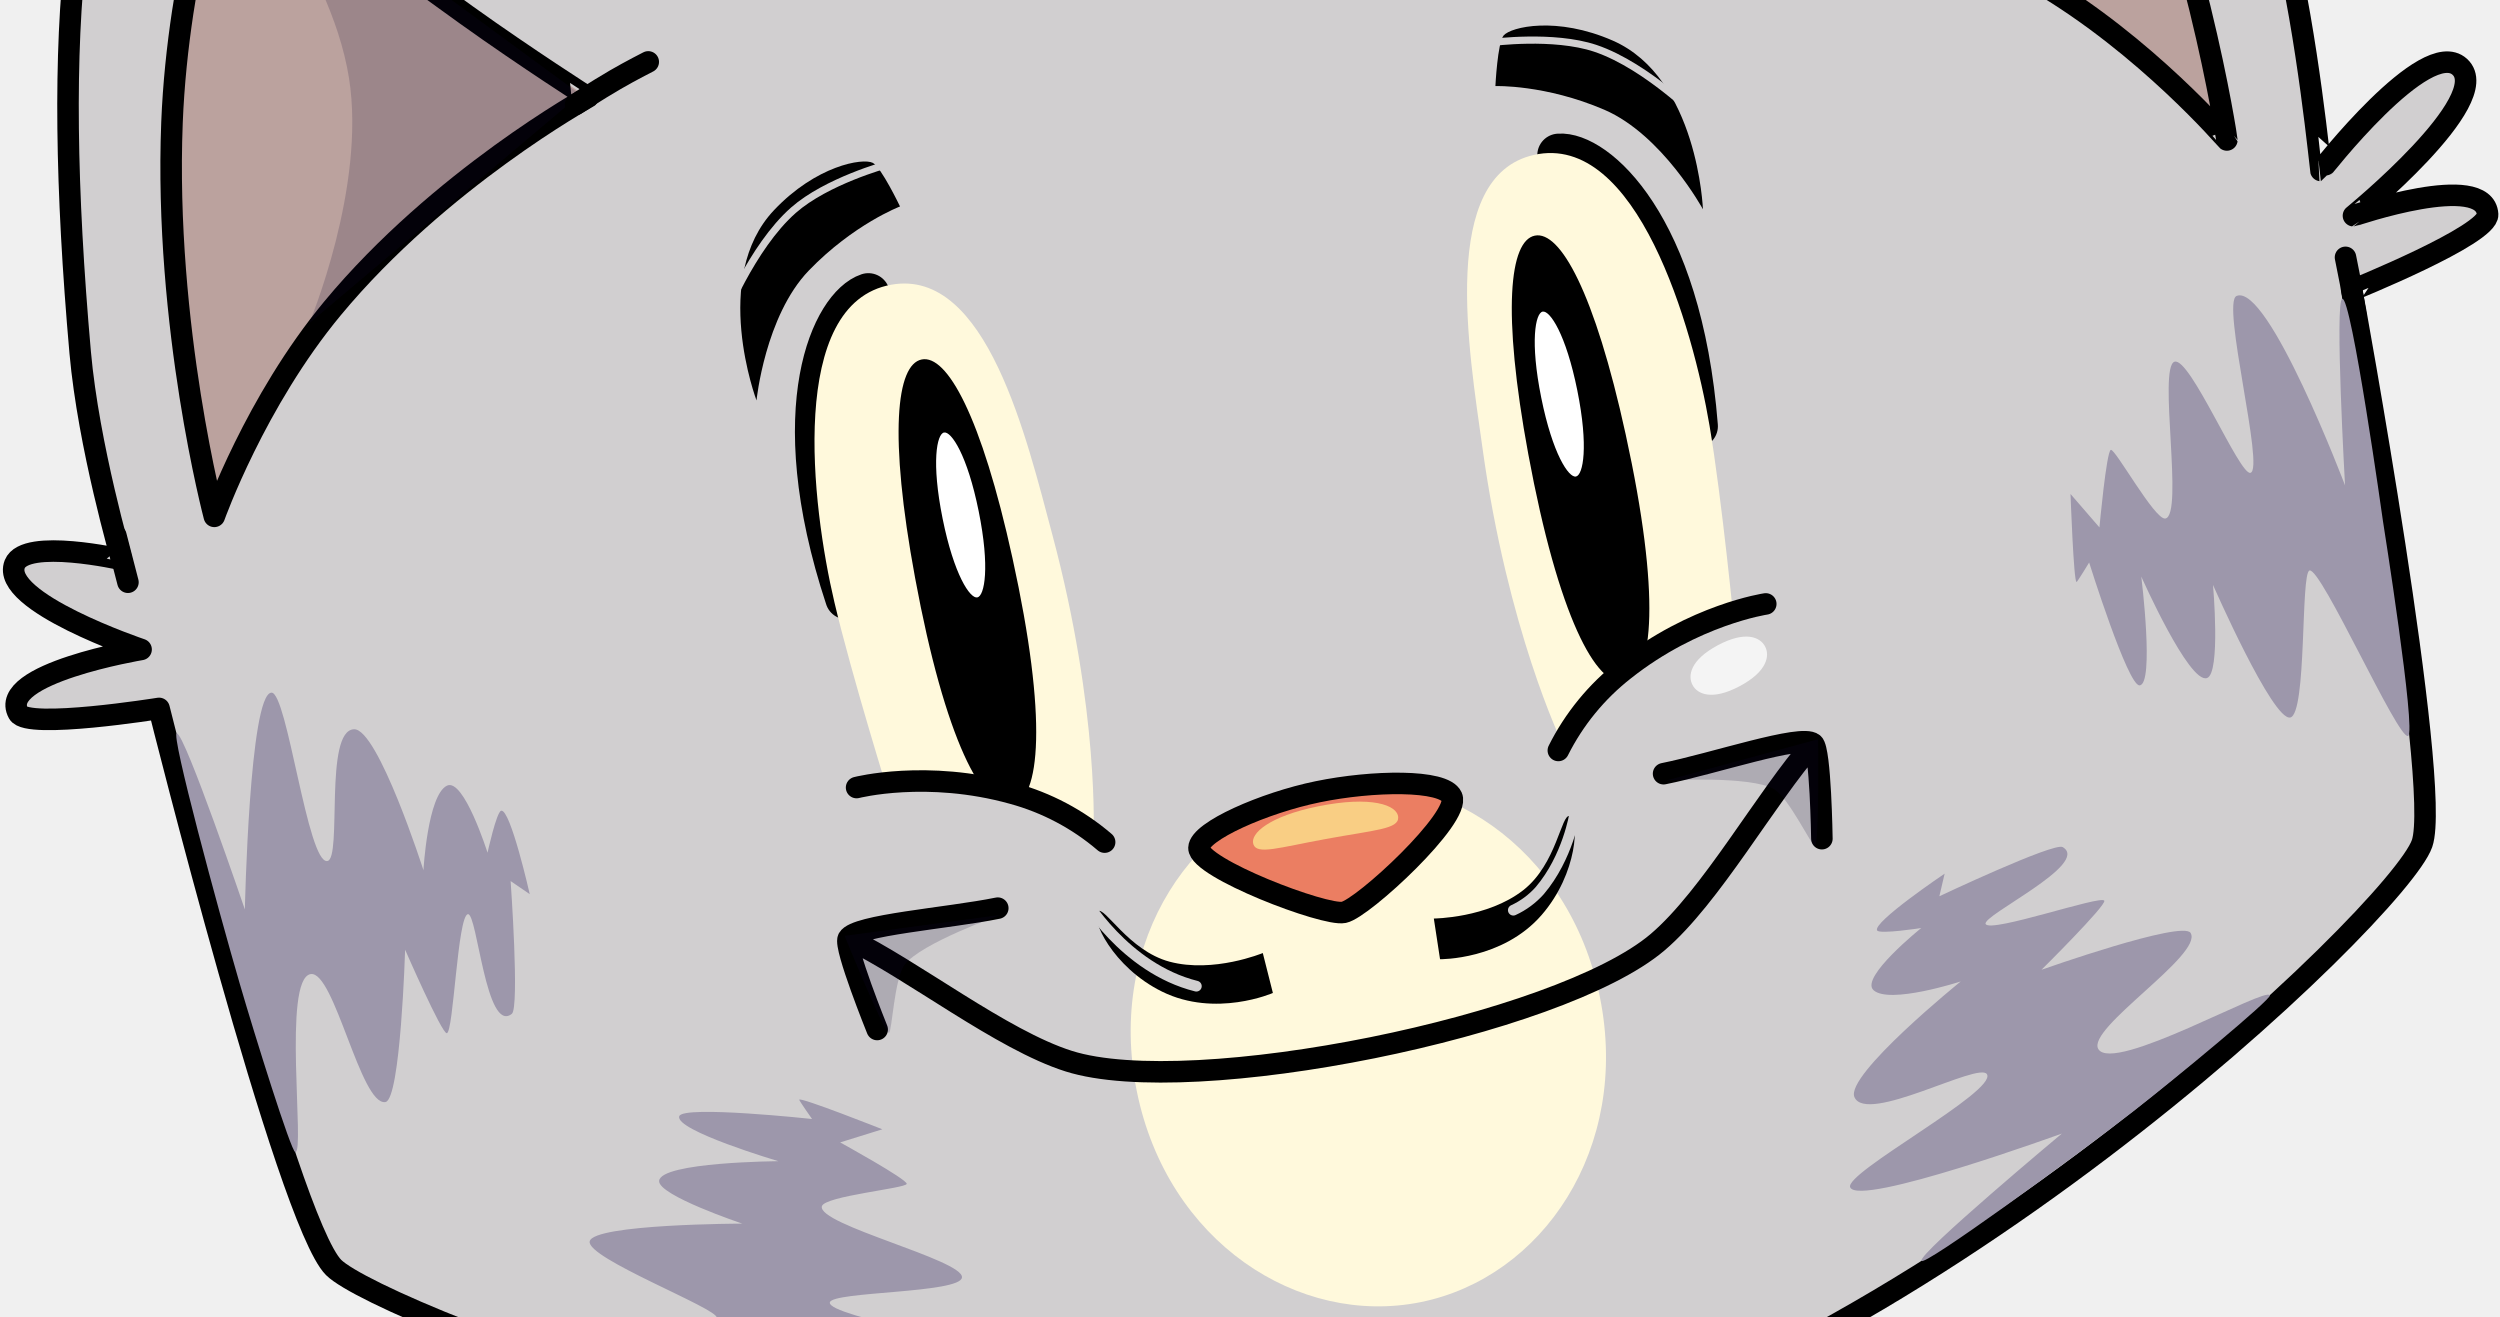
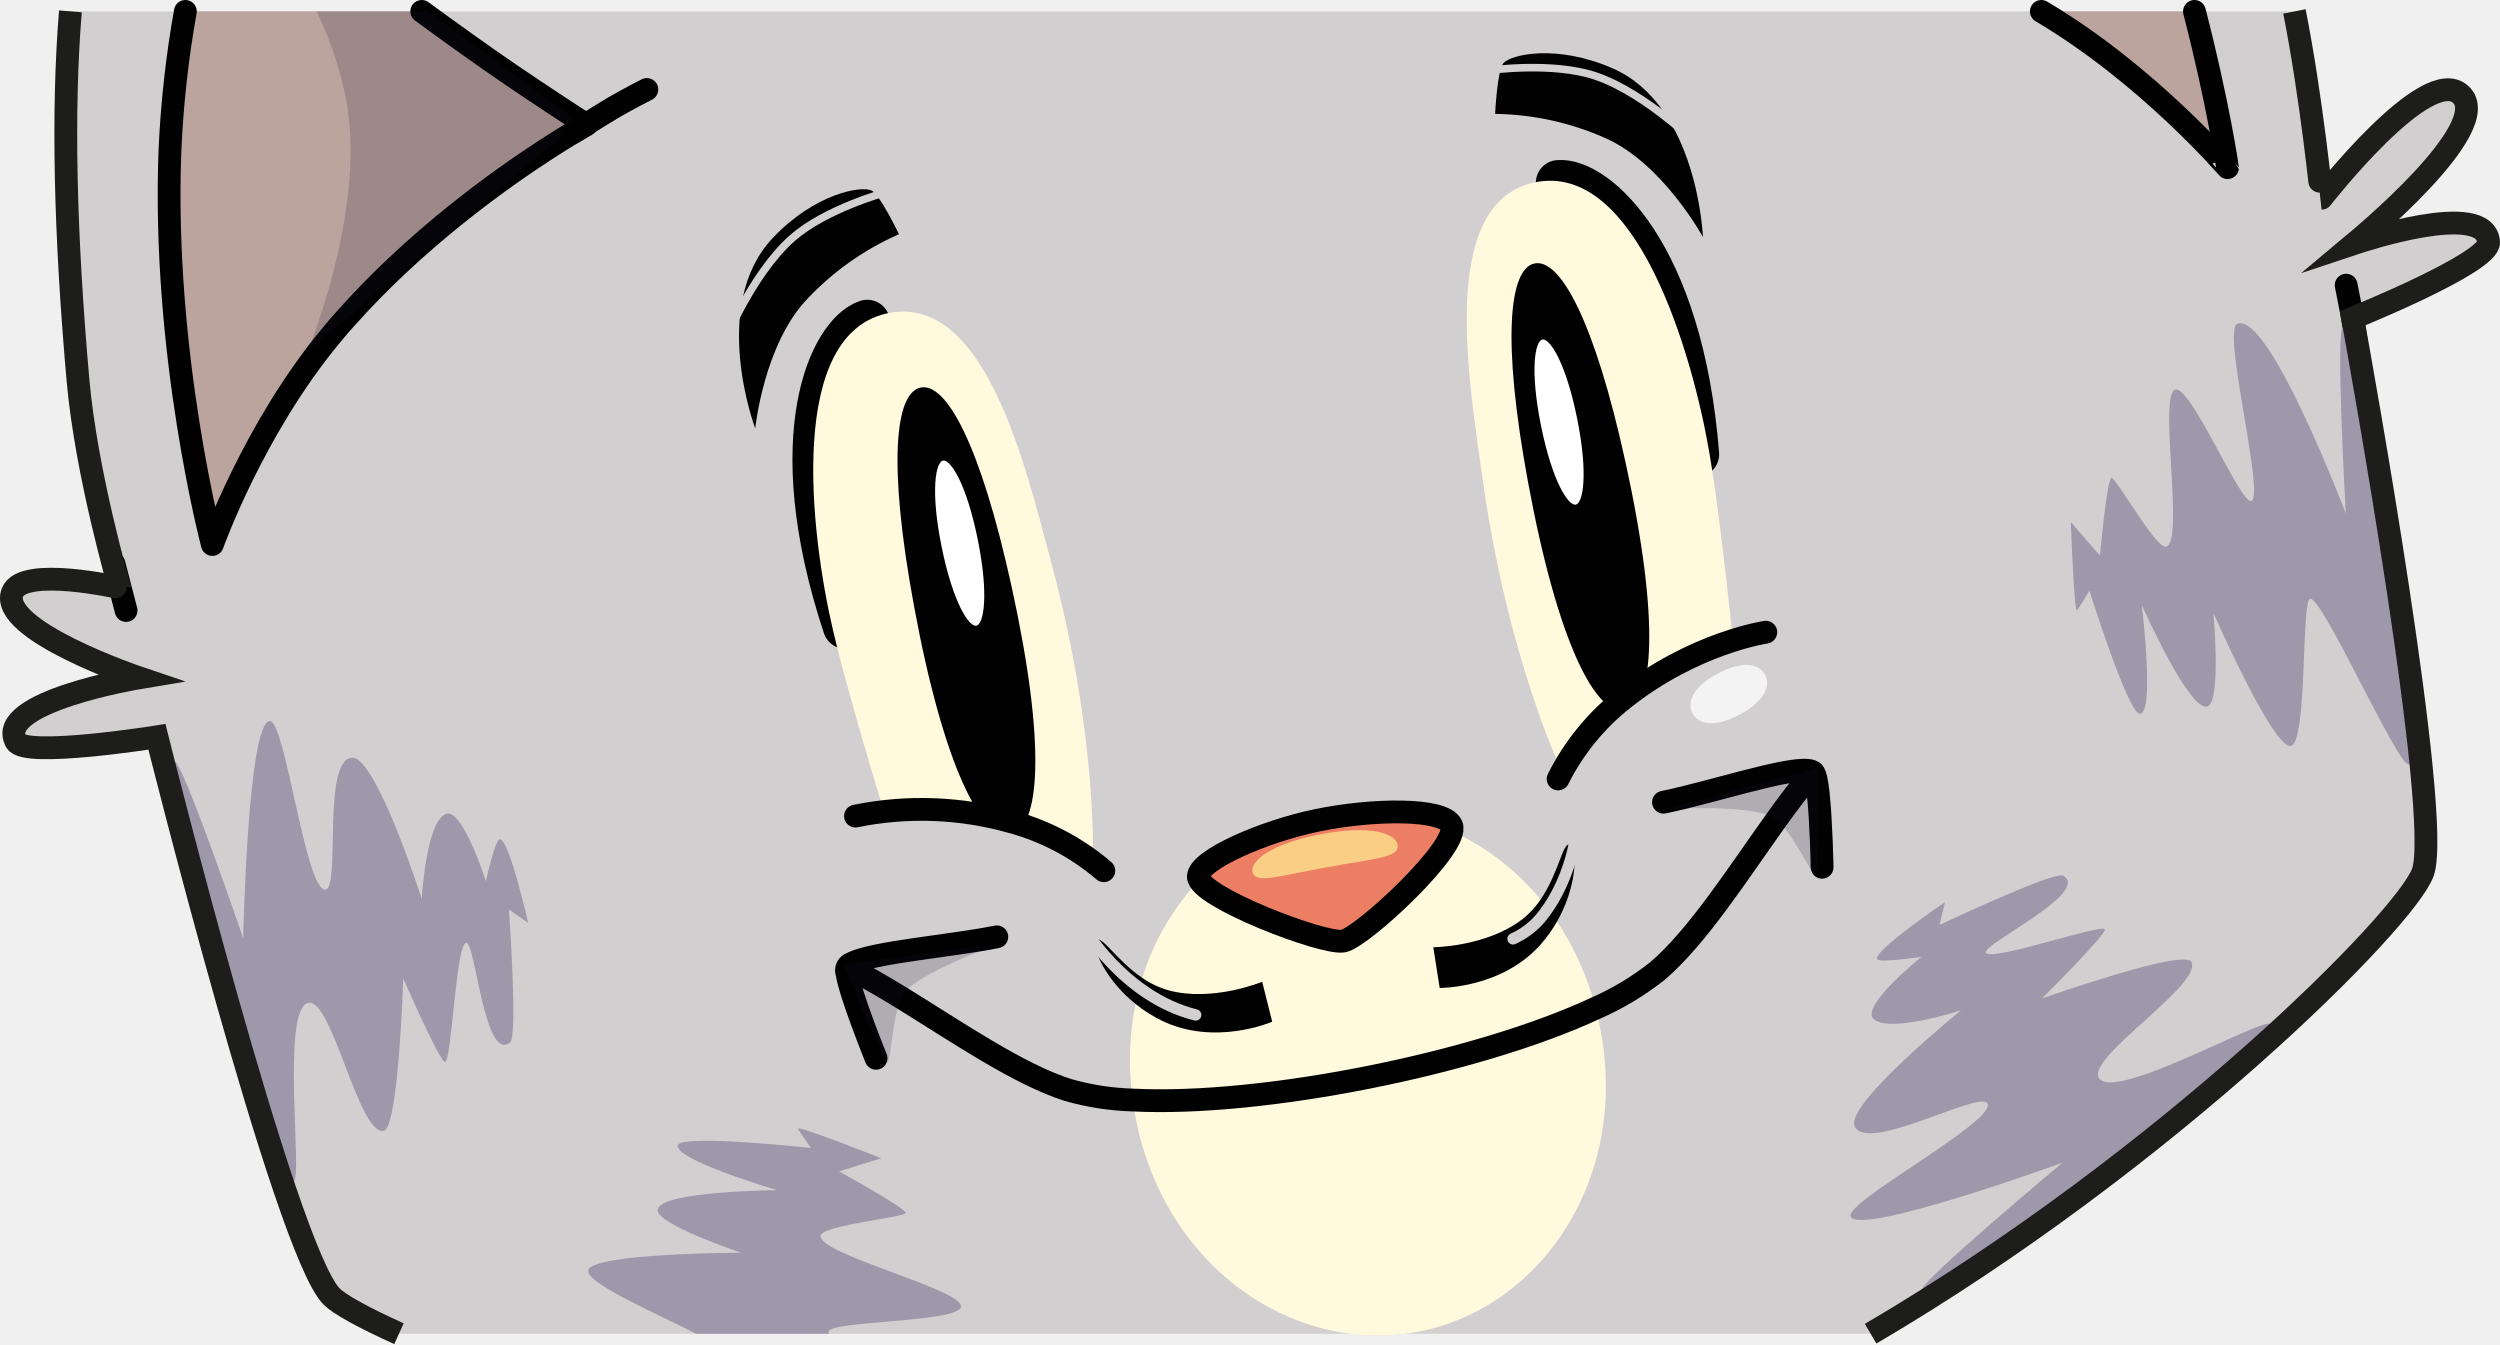
- <svg xmlns="http://www.w3.org/2000/svg" width="697" height="367" viewBox="0 0 697 367" fill="none">
-   <path d="M407.227 410.493C532.783 385.093 668.678 254.108 675.268 235.176C680.991 218.713 655.699 80.968 655.699 80.948C655.699 80.927 693.9 65.552 693.547 59.788C692.801 47.577 656.152 60.141 656.142 60.141C656.132 60.141 695.814 27.788 685.788 18.629C676.275 9.944 647.063 47.536 647.053 47.536C647.043 47.536 643.264 9.42 636.906 -16.223C613.477 -110.501 576.274 -166.814 549.994 -179.429C531.544 -188.326 404.889 -38.56 404.829 -38.54C404.768 -38.52 361.005 -51.699 324.064 -54.52C283.999 -57.543 234.885 -50.49 234.875 -50.49C234.865 -50.49 249.92 -47.417 259.936 -44.032C279.676 -37.361 306.692 -23.699 306.702 -23.699C306.712 -23.699 280.502 -24.444 267.463 -25.714C250.575 -27.407 217.271 -33.271 217.261 -33.271C217.251 -33.271 226.391 -25.845 239.682 -12.545C239.843 -13.401 59.309 -92.002 44.526 -77.312C20.171 -53.13 14.296 7.183 22.357 98.288C24.685 124.384 33.915 155.991 33.915 156.001C33.915 156.011 7.081 149.906 4.118 157.271C-0.063 167.8 39.337 181.07 39.337 181.07C39.337 181.07 -0.97 187.8 5.126 198.833C7.645 203.397 44.345 197.503 44.345 197.503C44.345 197.503 80.056 340.417 93.015 353.374C105.974 366.332 282.034 435.814 407.227 410.493Z" fill="#D1CFD0" stroke="black" stroke-width="6" stroke-linecap="round" stroke-linejoin="round" />
-   <path d="M434.597 43.255C444.552 42.469 468.495 62.489 472.949 118.822" stroke="black" stroke-width="12" stroke-linecap="round" stroke-linejoin="round" />
-   <path d="M435.311 206.672C435.311 206.672 444.632 196.072 454.104 189.644C466.337 181.342 483.599 175.427 483.599 175.427C483.599 175.427 480.112 139.366 476.615 118.651C471.98 91.225 456.331 36.725 427.643 43.194C401.201 49.158 409.505 97.603 413.304 124.807C420.307 175.518 435.311 206.662 435.311 206.672Z" fill="#FFF9DC" />
-   <path d="M427.917 65.693C434.971 64.272 444.554 81.411 453.24 121.109C463.075 166.016 461.009 188.455 453.039 190.067C445.068 191.679 434.447 171.8 426.084 126.59C418.697 86.64 420.874 67.113 427.917 65.693Z" fill="black" />
-   <path d="M430.082 86.881C432.097 86.468 436.591 93.158 439.756 108.856C442.92 124.554 441.388 132.454 439.373 132.857C437.357 133.26 432.863 126.569 429.699 110.882C426.535 95.194 428.067 87.284 430.082 86.881Z" fill="white" />
-   <path d="M474.779 58.346C474.779 58.346 473.379 21.761 449.668 11.333C434.07 4.481 421.262 7.474 419.206 9.892C417.503 11.907 416.919 23.998 416.919 23.998C416.919 23.998 430.815 23.525 447.29 30.598C463.473 37.58 474.779 58.346 474.779 58.346Z" fill="black" />
-   <path d="M415.974 11.838C415.974 11.838 433.104 9.571 444.743 13.461C459.545 18.418 474.973 34.267 474.973 34.267" stroke="#D1CFD0" stroke-width="2" stroke-linecap="round" stroke-linejoin="round" />
-   <path d="M568.304 -4.906C528.189 -28.393 482.229 -36.675 482.219 -36.685C486.055 -49.838 491.116 -62.602 497.334 -74.811C517.487 -113.422 545.128 -144.727 545.128 -144.737C545.128 -144.747 569.775 -114.318 586.593 -77.038C612.239 -20.231 620.854 39.014 620.854 39.024C620.854 39.034 598.242 12.636 568.304 -4.906Z" fill="#BBA29E" stroke="black" stroke-width="6" stroke-linecap="round" stroke-linejoin="round" />
-   <path d="M242.098 82.157C232.606 85.3 218.327 113.049 236.052 166.662" stroke="black" stroke-width="12" stroke-linecap="round" stroke-linejoin="round" />
-   <path d="M304.867 233.02C304.867 233.02 292.16 226.864 280.935 224.617C266.444 221.705 248.236 222.955 248.236 222.955C248.236 222.955 237.454 188.375 232.637 167.921C226.258 140.848 219.537 84.555 248.488 79.376C275.161 74.61 286.285 122.51 293.39 149.06C306.6 198.481 304.867 233.01 304.867 233.02Z" fill="#FFF9DC" />
-   <path d="M256.964 100.222C249.91 101.643 247.734 121.159 255.12 161.079C263.483 206.289 274.104 226.168 282.075 224.556C290.046 222.944 292.152 200.506 282.277 155.598C273.59 115.94 264.007 98.791 256.964 100.222Z" fill="black" />
-   <path d="M263.191 120.585C261.175 120.988 259.634 128.897 262.798 144.585C265.962 160.273 270.466 166.973 272.481 166.56C274.497 166.147 276.028 158.248 272.864 142.56C269.7 126.872 265.206 120.172 263.191 120.585Z" fill="white" />
-   <path d="M210.913 111.639C210.913 111.639 198.004 77.381 215.82 58.57C227.529 46.197 240.488 43.98 243.329 45.401C245.667 46.58 250.927 57.562 250.927 57.562C250.927 57.562 237.938 62.52 225.494 75.427C213.281 88.112 210.923 111.639 210.913 111.639Z" fill="black" />
-   <path d="M366.97 219.186C400.928 212.324 437.557 235.921 446.062 278.048C454.567 320.175 429.99 356.215 396.021 363.047C362.052 369.878 325.434 346.301 316.929 304.174C308.424 262.048 333.011 226.077 366.97 219.186Z" fill="#FFF9DC" />
-   <path d="M247.098 45.933C247.098 45.933 230.421 50.497 221.221 58.598C209.502 68.906 201.44 89.49 201.44 89.49" stroke="#D1CFD0" stroke-width="2" stroke-linecap="round" stroke-linejoin="round" />
-   <path d="M404.76 222.127C407.38 227.88 379.991 253.271 374.65 254.369C369.31 255.468 334.112 241.996 334.273 236.384C334.414 231.739 352.482 223.8 367.375 220.747C382.591 217.603 402.543 217.251 404.76 222.127Z" fill="#EB7E62" stroke="black" stroke-width="6" stroke-linecap="round" stroke-linejoin="round" />
-   <path d="M367.539 224.798C382.241 221.826 389.657 224.395 389.818 227.871C389.979 231.136 383.44 231.388 369.594 233.917C356.374 236.345 350.449 238.36 349.441 235.388C348.433 232.416 353.854 227.559 367.539 224.798Z" fill="#F9CE84" />
-   <path d="M92.743 85.925C122.62 49.924 163.924 27.123 163.935 27.113C163.945 27.103 147.147 16.423 130.036 4.181C103.071 -15.124 82.726 -31.084 70.816 -40.636C67.309 -43.397 62.543 -47.276 62.543 -47.276C62.543 -47.276 49.624 -8.424 47.952 34.136C45.725 90.963 59.751 143.961 59.751 143.961C59.751 143.961 71.148 111.94 92.743 85.925Z" fill="#BBA29E" stroke="black" stroke-width="6" stroke-linecap="round" stroke-linejoin="round" />
-   <path d="M354.88 276.841L352.068 265.707C352.068 265.707 338.324 271.4 326.06 268.115C314.613 265.032 307.922 252.508 306.098 254.09C303.912 255.944 310.129 269.647 323.995 276.468C338.918 283.823 354.88 276.841 354.88 276.841ZM401.484 267.43L399.751 256.085C399.751 256.085 414.635 255.994 424.651 248.205C434.012 240.921 435.292 226.795 437.62 227.53C440.35 228.397 439.927 243.44 429.81 255.097C418.907 267.672 401.495 267.43 401.484 267.43Z" fill="black" />
-   <path d="M333.539 274.945C313.385 269.907 302.049 250.108 302.049 250.108" stroke="#D1CFD0" stroke-width="3" stroke-linecap="round" stroke-linejoin="round" />
-   <path d="M421.917 253.755C424.726 252.463 427.237 250.604 429.293 248.294C437.153 239.025 439.037 226.924 439.037 226.924" stroke="#D1CFD0" stroke-width="3" stroke-linecap="round" stroke-linejoin="round" />
-   <path d="M62.343 -45.039C62.343 -45.039 92.029 -11.376 97.299 21.763C102.146 52.202 86.215 90.116 86.215 90.126L161.79 26.337L95.727 -22.147C95.727 -22.147 62.343 -45.029 62.343 -45.039Z" fill="#110633" fill-opacity="0.18" />
-   <path d="M653.925 71.749C653.925 71.749 654.932 76.897 655.346 78.922C655.809 81.502 656.353 85.049 656.837 88.101" stroke="black" stroke-width="6" stroke-linecap="round" stroke-linejoin="round" />
-   <path d="M32.305 149.322C33.42 153.655 34.542 157.991 35.67 162.331" stroke="black" stroke-width="6" stroke-linecap="round" stroke-linejoin="round" />
-   <path d="M49.303 204.475C51.55 204.526 68.268 253.564 68.268 253.564C68.268 253.564 69.537 193.402 75.684 193.11C80.067 192.929 85.761 240.97 91.273 240.053C95.444 239.368 90.265 203.589 98.709 203.317C105.38 203.095 118.057 242.612 118.057 242.612C118.057 242.612 119.225 221.675 124.606 219.045C129.302 216.758 135.923 237.735 135.923 237.735C135.923 237.735 138.432 226.299 139.732 226.027C142.311 225.493 147.692 249.282 147.692 249.292L142.362 245.645C142.362 245.645 144.881 280.91 142.694 282.663C135.489 288.335 133.071 254.652 130.471 254.874C127.569 255.126 126.44 287.943 124.566 288.063C123.145 288.164 112.948 264.779 112.948 264.779C112.948 264.779 111.688 306.542 107.466 307.248C100.573 308.437 93.197 270.502 86.607 271.58C78.667 272.889 85.096 321.404 82.335 321.223C81.176 321.152 70.998 288.537 66.857 274.31C60.811 253.574 47.53 204.435 49.303 204.475ZM664.375 145.321C664.375 145.321 655.568 82.449 653.009 83.305C650.893 84.02 653.795 135.316 653.795 135.316C653.795 135.316 632.392 78.892 623.565 82.509C619.212 84.282 631.465 130.872 627.414 131.83C624.391 132.565 610.566 99.436 606.253 100.847C601.608 102.378 608.923 143.729 603.683 144.565C600.751 145.029 589.727 125.029 588.498 125.421C587.269 125.814 585.324 147.044 585.324 147.044L577.262 137.724C577.262 137.724 578.129 162.329 578.945 162.258C579.167 162.258 582.452 156.827 582.452 156.827C582.452 156.827 593.234 191.256 596.509 191.085C600.711 190.843 596.993 160.747 596.993 160.747C596.993 160.747 610.314 190.772 615.312 189.039C619.181 187.709 616.985 163.074 616.985 163.074C616.985 163.074 633.631 201.05 638.519 200.042C643.194 199.035 641.38 159.739 643.89 159.054C647.134 158.127 668.628 206.41 671.379 205.191C673.717 204.163 664.375 145.331 664.375 145.321Z" fill="#9D97AB" />
-   <path d="M492.295 168.375C492.295 168.375 472.333 171.317 452.825 186.783C445.12 192.816 438.85 200.483 434.465 209.231L456.22 214.269L492.295 168.375Z" fill="#D1CFD0" />
-   <path d="M492.295 168.375C492.295 168.375 472.333 171.317 452.825 186.783C445.12 192.816 438.85 200.483 434.465 209.231" stroke="black" stroke-width="6" stroke-linecap="round" stroke-linejoin="round" />
-   <path d="M478.933 179.89C486.682 175.769 490.723 177.654 492.093 180.213C493.463 182.772 492.758 187.185 485.039 191.296C477.32 195.407 473.239 193.543 471.879 190.984C470.519 188.425 471.184 184.042 478.933 179.89Z" fill="#F4F4F4" />
-   <path d="M238.816 219.569C238.816 219.569 258.355 214.531 282.328 221.201C291.775 223.778 300.534 228.416 307.973 234.783L289.835 247.882L238.816 219.569Z" fill="#D1CFD0" />
-   <path d="M238.816 219.569C238.816 219.569 258.355 214.531 282.328 221.201C291.775 223.778 300.534 228.416 307.973 234.783" stroke="black" stroke-width="6" stroke-linecap="round" stroke-linejoin="round" />
-   <path d="M244.556 287.026C244.556 287.026 235.266 264.053 236.495 261.675C238.51 257.867 264.286 256.023 278.182 253.192M505.513 207.337C492.413 222.209 477.056 250.008 462.122 262.703C434.643 286.069 332.314 306.714 297.973 295.852C279.281 289.948 254.351 270.29 236.505 261.675M507.941 233.826C507.941 233.826 507.589 209.06 505.523 207.337C502.218 204.597 477.711 212.919 463.805 215.71" stroke="black" stroke-width="6" stroke-linecap="round" stroke-linejoin="round" />
-   <path d="M505.98 235.821C505.154 235.972 498.765 222.471 494.613 220.023C488.194 216.224 464.625 217.574 464.625 217.574L506.887 206.088C506.887 206.088 507.249 235.6 505.98 235.821Z" fill="#110633" fill-opacity="0.18" />
-   <path d="M247.854 287.942C248.67 287.761 249.325 272.829 252.207 268.97C256.641 262.995 278.89 255.085 278.89 255.085L235.479 260.909C235.479 260.909 246.594 288.235 247.854 287.942Z" fill="#110633" fill-opacity="0.18" />
-   <path d="M180.733 17.258C180.733 17.258 175.836 19.737 171.553 22.226C166.182 25.34 160.469 29.129 160.469 29.129" stroke="black" stroke-width="6" stroke-linecap="round" stroke-linejoin="round" />
-   <path d="M535.724 351.47C534.958 349.344 574.852 316.044 574.852 316.034C574.852 316.024 518.291 336.619 515.833 331.027C514.079 326.996 556.794 304.306 553.963 299.5C551.807 295.862 520.337 313.656 517.012 305.868C514.392 299.721 546.647 273.625 546.657 273.625C546.667 273.625 526.705 280.114 522.322 276.044C518.483 272.487 535.643 258.734 535.643 258.734C535.643 258.734 524.075 260.527 523.35 259.419C521.919 257.212 542.153 243.58 542.163 243.58L540.692 249.877C540.692 249.877 572.685 234.763 575.084 236.174C582.984 240.829 552.451 255.267 553.6 257.615C554.88 260.225 585.906 249.444 586.682 251.116C587.287 252.406 569.179 270.371 569.169 270.371C569.159 270.371 608.569 256.436 610.745 260.114C614.343 266.159 581.583 286.744 585.009 292.477C589.161 299.419 631.957 274.865 632.853 277.505C633.226 278.613 606.563 300.679 594.703 309.898C577.573 323.198 536.319 353.223 535.724 351.521M204.2 392.378C204.2 392.378 265.507 407.864 265.719 405.174C265.9 402.967 217.602 385.899 217.592 385.899C217.582 385.899 277.881 388.831 278.113 379.239C278.224 374.544 230.632 367.148 231.357 363.118C231.911 360.004 267.794 360.619 268.198 356.145C268.651 351.269 227.82 341.445 229.14 336.306C229.886 333.445 252.629 331.319 252.79 330.059C252.951 328.8 234.239 318.503 234.239 318.503L245.999 314.845C245.999 314.845 223.094 305.777 222.822 306.593C222.752 306.795 226.399 311.974 226.399 311.974C226.399 311.974 190.526 308.104 189.388 311.178C187.937 315.127 217.018 323.742 217.018 323.742C217.018 323.742 184.168 323.954 183.765 329.233C183.442 333.263 206.941 341.143 206.941 341.143C206.941 341.143 165.405 341.233 164.407 346.09C163.4 350.775 200.18 364.811 199.837 367.39C199.394 370.745 146.592 371.168 146.562 374.161C146.521 376.619 204.21 392.327 204.22 392.327L204.2 392.378Z" fill="#9D97AB" />
+ <svg xmlns="http://www.w3.org/2000/svg" viewBox="0 0 657.94 353.73">
+   <defs>
+     <style>.cls-1{fill:#d1cfd0;}.cls-10,.cls-12,.cls-15,.cls-2,.cls-6{fill:none;}.cls-12,.cls-2,.cls-7,.cls-8{stroke:#010101;}.cls-10,.cls-12,.cls-2,.cls-6,.cls-7,.cls-8{stroke-linecap:round;stroke-linejoin:round;}.cls-2{stroke-width:12px;}.cls-3{fill:#fff9de;}.cls-4{fill:#010101;}.cls-5{fill:#fff;}.cls-10,.cls-6{stroke:#d1cfd0;}.cls-6{stroke-width:2px;}.cls-7{fill:#bba39e;}.cls-12,.cls-7,.cls-8{stroke-width:6px;}.cls-8{fill:#ec7f63;}.cls-9{fill:#face85;}.cls-10{stroke-width:3px;}.cls-11{fill:#1a1430;fill-opacity:0.18;}.cls-13{fill:#9e98ab;}.cls-14{fill:#f4f3f4;}.cls-15{stroke:#1d1d1b;stroke-miterlimit:10;stroke-width:6px;}</style>
+   </defs>
+   <g id="Réteg_2" data-name="Réteg 2">
+     <g id="Réteg_1" data-name="Réteg 1">
+       <path class="cls-1" d="M619.16,83.75l.12.68c1.84,10.1,23.56,130.19,18.38,145.09C633.34,241.93,570.2,305.32,492.3,351H370a57.3,57.3,0,0,1-14.86,0H105c-9.48-4.28-15.68-7.74-17.7-9.76-12.25-12.25-46-147.33-46-147.33s-34.69,5.57-37.07,1.26c-5.77-10.43,32.33-16.79,32.33-16.79S-.65,165.84,3.3,155.89c2.8-7,28.17-1.2,28.17-1.21s-8.73-29.88-10.93-54.54c-3.39-38.28-4.17-70.81-2-97.14H603.85C608.37,25.8,611,52.17,611,52.17s27.62-35.53,36.61-27.33c9.41,8.6-27.51,38.82-28,39.23.72-.24,34.65-11.75,35.35-.32C655.27,69.19,619.16,83.73,619.16,83.75Z" />
+       <path class="cls-2" d="M410.19,48.12c9.41-.74,32,18.18,36.25,71.42" />
+       <path class="cls-3" d="M410.86,202.58s8.81-10,17.76-16.1c11.57-7.84,27.88-13.43,27.88-13.43s-3.29-34.09-6.6-53.67C445.52,93.46,430.73,42,403.61,48.06c-25,5.64-17.14,51.43-13.55,77.14C396.68,173.13,410.86,202.57,410.86,202.58Z" />
+       <path class="cls-4" d="M403.87,69.33c6.67-1.35,15.73,14.85,23.94,52.38,9.29,42.44,7.34,63.65-.19,65.17s-17.58-17.26-25.48-60C395.16,89.13,397.22,70.67,403.87,69.33Z" />
+       <path class="cls-5" d="M405.92,89.35c1.9-.39,6.15,5.94,9.14,20.77s1.54,22.31-.36,22.69-6.15-5.94-9.14-20.77S404,89.74,405.92,89.35Z" />
+       <path class="cls-4" d="M448.17,62.38S446.84,27.8,424.43,18c-14.74-6.48-26.85-3.65-28.79-1.36-1.61,1.9-2.16,13.33-2.16,13.33a73.84,73.84,0,0,1,28.7,6.24C437.48,42.76,448.17,62.38,448.17,62.38Z" />
+       <path class="cls-6" d="M392.58,18.43s16.2-2.15,27.2,1.53c14,4.68,28.57,19.66,28.57,19.66" />
+       <path class="cls-7" d="M577.53,3c6.24,24.18,8.7,41.11,8.7,41.12s-21-24.54-49-41.12" />
+       <path class="cls-2" d="M228.24,84.89c-9,3-22.47,29.2-5.71,79.87" />
+       <path class="cls-3" d="M287.57,227.48s-12-5.82-22.62-7.94C251.25,216.79,234,218,234,218s-10.19-32.69-14.74-52c-6-25.59-12.38-78.79,15-83.69,25.21-4.5,35.72,40.77,42.44,65.86C289.21,194.84,287.57,227.47,287.57,227.48Z" />
+       <path class="cls-4" d="M242.29,102c-6.67,1.35-8.72,19.79-1.74,57.52,7.9,42.74,17.94,61.53,25.48,60s9.52-22.73.19-65.18C258,116.82,249,100.61,242.29,102Z" />
+       <path class="cls-5" d="M248.18,121.21c-1.91.38-3.37,7.86-.37,22.68s7.24,21.17,9.15,20.78,3.35-7.86.36-22.69S250.08,120.82,248.18,121.21Z" />
+       <path class="cls-4" d="M198.76,112.75s-12.2-32.37,4.64-50.15c11.07-11.7,23.32-13.79,26-12.45,2.21,1.11,7.19,11.49,7.19,11.49a74.06,74.06,0,0,0-24,16.89C201,90.52,198.77,112.75,198.76,112.75Z" />
+       <path class="cls-3" d="M373.72,350.38c-1.24.25-2.48.45-3.72.62a57.3,57.3,0,0,1-14.86,0c-25.85-3.37-49.68-24.11-56.17-56.27q-.54-2.64-.88-5.23a75.24,75.24,0,0,1,.76-25.3c.3-1.43.63-2.85,1-4.24.24-.88.49-1.75.77-2.62a65.82,65.82,0,0,1,15-25.75A60.28,60.28,0,0,1,327.31,222a56.28,56.28,0,0,1,37.17-8.28,60.28,60.28,0,0,1,17.59,5,66,66,0,0,1,23.38,18c.63.77,1.25,1.55,1.86,2.35.85,1.11,1.66,2.26,2.45,3.43a75.55,75.55,0,0,1,10.17,22.77c.4,1.54.77,3.11,1.09,4.71C429.06,309.86,405.83,343.92,373.72,350.38Z" />
+       <path class="cls-6" d="M233,50.65s-15.77,4.32-24.46,12c-11.08,9.74-18.7,29.2-18.7,29.2" />
+       <path class="cls-8" d="M382,217.19c2.48,5.43-23.41,29.43-28.45,30.47s-38.32-11.69-38.17-17c.14-4.39,17.21-11.89,31.29-14.78C361,212.91,379.89,212.58,382,217.19Z" />
+       <path class="cls-9" d="M346.8,219.71c13.9-2.81,20.91-.38,21.06,2.9.15,3.09-6,3.33-19.11,5.72-12.5,2.29-18.1,4.2-19.05,1.39S333.87,222.32,346.8,219.71Z" />
+       <path class="cls-7" d="M111,3q5.43,4,11.32,8.19c8.33,6,16.58,11.53,22.63,15.53h0c5,3.29,8.44,5.52,9.23,6l.17.11s-1.13.63-3.14,1.82l-.14.09c-1.79,1.07-4.24,2.57-7.19,4.49-12.64,8.19-34.52,23.85-53,44.69q-2,2.2-3.86,4.5C66.66,113,55.89,143.3,55.89,143.3S42.63,93.21,44.73,39.5A277.34,277.34,0,0,1,48.78,3" />
+       <path class="cls-4" d="M414,223.57h0a1.83,1.83,0,0,0-1-1.27c-1.73-.54-2.85,7.64-7.59,14.49a22.26,22.26,0,0,1-4.67,5.05c-9.46,7.37-23.53,7.45-23.53,7.45L378.89,260s16.46.22,26.77-11.66a36.73,36.73,0,0,0,4.1-5.79C414.24,234.7,415,226.66,414,223.57Zm-81.82,34.81s-13,5.38-24.58,2.27a23,23,0,0,1-7-3.31c-6.61-4.49-10.59-11.08-11.9-9.94a1.52,1.52,0,0,0-.41,1.17h0c0,2.93,3.55,10,10.53,15.62a36.23,36.23,0,0,0,6.79,4.35c14.11,6.95,29.2.35,29.2.35Z" />
+       <path class="cls-10" d="M314.67,267.11c-19.05-4.76-29.77-23.48-29.77-23.48" />
+       <path class="cls-10" d="M398.2,247.08a21.12,21.12,0,0,0,7-5.16c7.43-8.76,9.21-20.2,9.21-20.2" />
+       <path class="cls-11" d="M152.33,32.13l-8.44,7.13L90.93,84l-10,8.47S96,56.58,91.38,27.81A94.28,94.28,0,0,0,83.32,3h29.32L145,26.72h0Z" />
+       <path class="cls-12" d="M620.24,90.51c-.31-2-.65-4.13-1-6.08l-.12-.68c-.11-.68-.22-1.33-.33-1.92-.39-1.91-1.34-6.78-1.34-6.78" />
+       <path class="cls-12" d="M30,148.37q1.57,6.15,3.18,12.3" />
+       <path class="cls-13" d="M627.36,144.59S619,85.16,616.62,86c-2,.68.74,49.16.74,49.16S597.13,81.8,588.79,85.22c-4.11,1.68,7.47,45.71,3.64,46.62-2.86.69-15.92-30.62-20-29.29C568,104,575,143.09,570,143.88c-2.77.43-13.19-18.47-14.35-18.1s-3,20.44-3,20.44L545,137.41s.82,23.19,1.59,23.19c.21,0,3.31-5.13,3.31-5.13s10.19,32.54,13.29,32.38c3.89-.23.6-27.56.47-28.65.43,1,12.66,28.32,17.3,26.71,3.66-1.26,1.58-24.54,1.58-24.54s15.74,35.89,20.36,34.94c4.41-.95,2.7-38.09,5.07-38.74,3.07-.88,23.38,44.76,26,43.61C636.19,200.21,627.36,144.6,627.36,144.59ZM139,242.86s-5.09-22.49-7.53-22c-1.23.26-3.6,11.07-3.6,11.07s-6.25-19.83-10.69-17.67c-5.09,2.49-6.19,22.28-6.19,22.28S99,199.2,92.71,199.41c-8,.25-3.09,34.07-7,34.72C80.47,235,75.09,189.59,71,189.76c-5.81.28-7,57.14-7,57.14S48.14,200.55,46,200.5c-1.67,0,10.88,46.41,16.59,66,3.92,13.45,13.54,44.27,14.63,44.34,2.61.17-3.46-45.69,4-46.92,6.23-1,13.2,34.83,19.72,33.71,4-.67,5.18-40.14,5.18-40.14s9.64,22.1,11,22c1.77-.12,2.84-31.13,5.58-31.37,2.46-.21,4.74,31.62,11.55,26.26,2.07-1.65-.31-35-.31-35Z" />
+       <path class="cls-1" d="M464.72,166.38s-18.87,2.78-37.31,17.4A62.6,62.6,0,0,0,410.06,205l20.56,4.76Z" />
+       <path class="cls-12" d="M464.72,166.38s-18.87,2.78-37.31,17.4A62.6,62.6,0,0,0,410.06,205" />
+       <path class="cls-14" d="M452.09,177.26c7.33-3.89,11.15-2.11,12.44.31s.63,6.59-6.67,10.48-11.15,2.12-12.44-.3S444.77,181.19,452.09,177.26Z" />
+       <path class="cls-1" d="M225.14,214.77a87,87,0,0,1,41.12,1.54,62.64,62.64,0,0,1,24.24,12.84l-17.14,12.38Z" />
+       <path class="cls-12" d="M225.14,214.77a87,87,0,0,1,41.12,1.54,62.64,62.64,0,0,1,24.24,12.84" />
+       <path class="cls-12" d="M437.79,211.12c11.92-2.4,32.11-9.09,38.07-8.37h0a2.57,2.57,0,0,1,1.34.46h0c.57.48,1,2.74,1.33,5.73v.16c.79,7.42,1,19.14,1,19.14M223,254.57c4.36,2.1,9.17,4.91,14.21,8,14.45,8.88,30.79,20.16,43.89,24.3a69.79,69.79,0,0,0,17,2.63c33.85,1.75,90.44-9.53,121.84-24.17a74,74,0,0,0,16.27-9.79c10.57-9,21.38-26,31.34-39.88,3.33-4.64,6.57-8.93,9.67-12.45M262.34,246.55c-11.84,2.41-32.8,4.07-38.21,7a1.89,1.89,0,0,0-1.22,2.55h0c.81,5.52,7.65,22.42,7.65,22.42" />
+       <path class="cls-11" d="M477.66,230.13c-.78.14-6.82-12.62-10.75-14.93-6.07-3.59-28.34-2.32-28.34-2.32L478.51,202S478.86,229.92,477.66,230.13Z" />
+       <path class="cls-11" d="M233.68,279.39c.77-.17,1.39-14.28,4.12-17.93C242,255.81,263,248.34,263,248.34l-41,5.5S232.49,279.67,233.68,279.39Z" />
+       <path class="cls-12" d="M170.24,23.55s-4.63,2.34-8.68,4.69c-5.07,3-10.47,6.53-10.47,6.53" />
+       <path class="cls-13" d="M252.91,343.86c.42-4.61-38.17-13.9-36.92-18.75.7-2.71,22.2-4.72,22.35-5.91s-17.53-10.92-17.53-10.92l11.11-3.46s-21.64-8.57-21.9-7.8c-.07.19,3.38,5.09,3.38,5.09s-33.91-3.66-35-.76c-1.37,3.74,26.11,11.88,26.11,11.88s-31.05.2-31.43,5.19c-.3,3.81,21.91,11.26,21.91,11.26s-39.26.08-40.2,4.67c-.72,3.34,18.83,11.69,28.38,16.65h35.09a.68.68,0,0,1-.19-.55C218.61,347.5,252.52,348.09,252.91,343.86Zm299.44-60.18c-3.24-5.42,27.73-24.88,24.32-30.59-2-3.43-38.28,9.33-39.27,9.68.64-.64,17.09-17,16.53-18.18-.73-1.58-30.06,8.61-31.27,6.14-1.08-2.22,27.78-15.87,20.31-20.27-2.27-1.33-32.51,12.95-32.51,12.95l1.39-5.95s-19.13,12.89-17.78,15c.69,1,11.62-.64,11.62-.64s-16.22,13-12.59,16.36c4.14,3.84,23-2.29,23-2.29s-30.5,24.67-28,30.48c3.14,7.36,32.89-9.46,34.93-6,2.67,4.54-37.7,26-36,29.8,2.32,5.28,55.78-14.18,55.78-14.18s-37.71,31.49-37,33.5v.05c.56,1.6,39.55-26.77,55.74-39.34,11.21-8.72,36.41-29.57,36.06-30.62C596.72,267,556.27,290.24,552.35,283.68Z" />
+       <path class="cls-15" d="M105,351c-9.48-4.28-15.68-7.74-17.7-9.76-12.25-12.25-46-147.33-46-147.33s-34.69,5.57-37.07,1.26c-5.77-10.43,32.33-16.79,32.33-16.79S-.66,165.83,3.29,155.88c2.8-7,28.17-1.2,28.17-1.21s-8.73-29.88-10.93-54.54c-3.39-38.28-4.17-70.81-2-97.14" />
+       <path class="cls-15" d="M603.84,3c4.52,22.8,7.13,49.17,7.14,49.17s27.62-35.53,36.61-27.33c9.41,8.6-27.51,38.82-28,39.23.72-.24,34.65-11.75,35.35-.32.33,5.44-35.78,20-35.78,20l.12.68c1.84,10.1,23.56,130.19,18.38,145.09-4.32,12.41-67.46,75.8-145.36,121.48" />
+     </g>
+   </g>
</svg>
